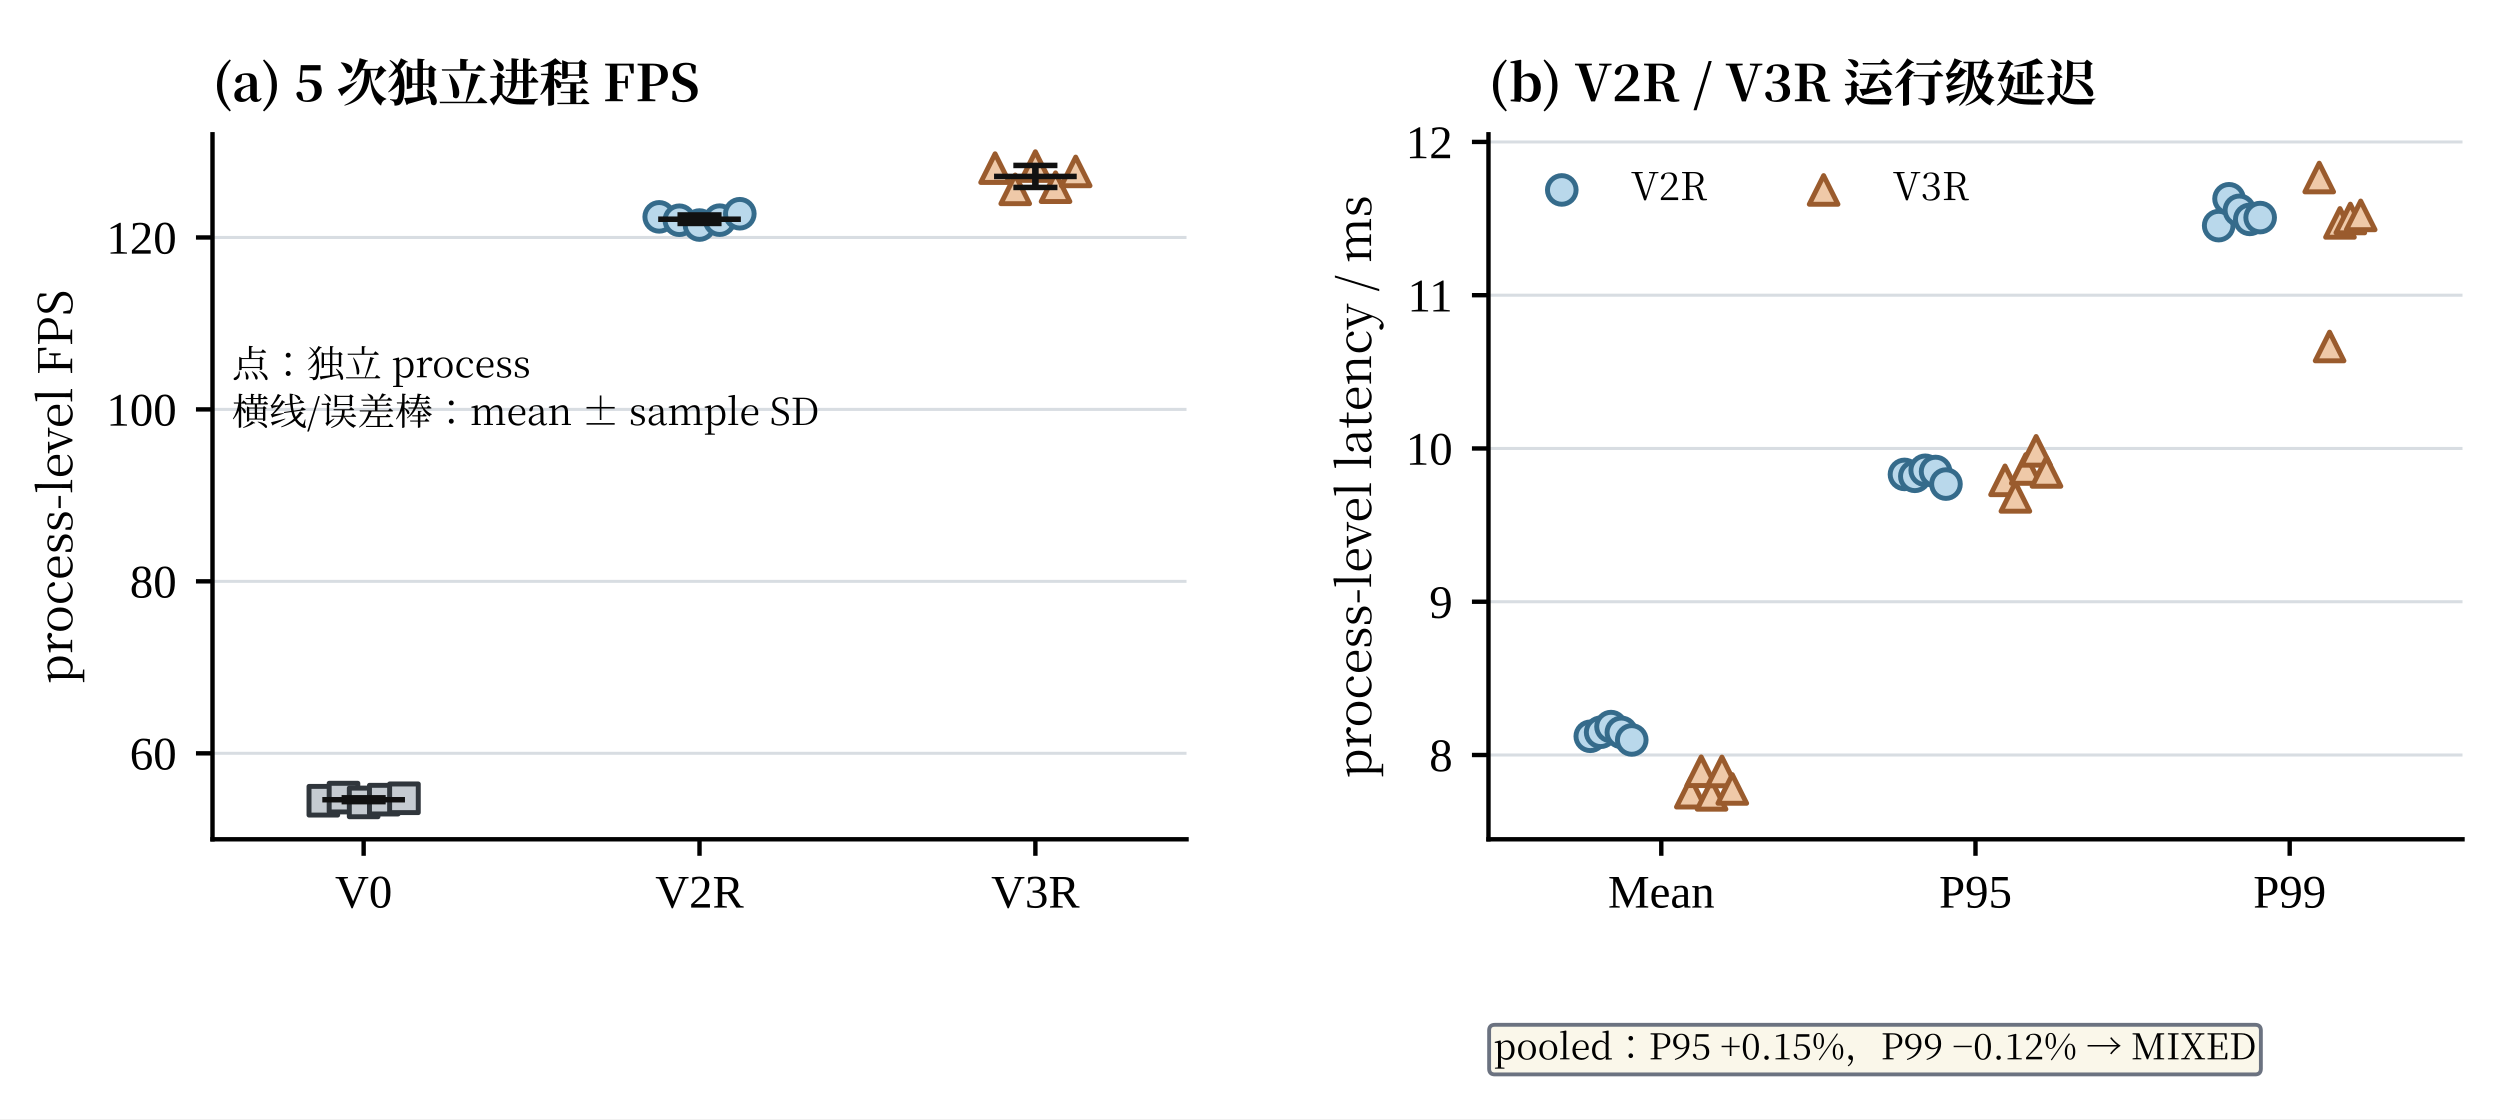
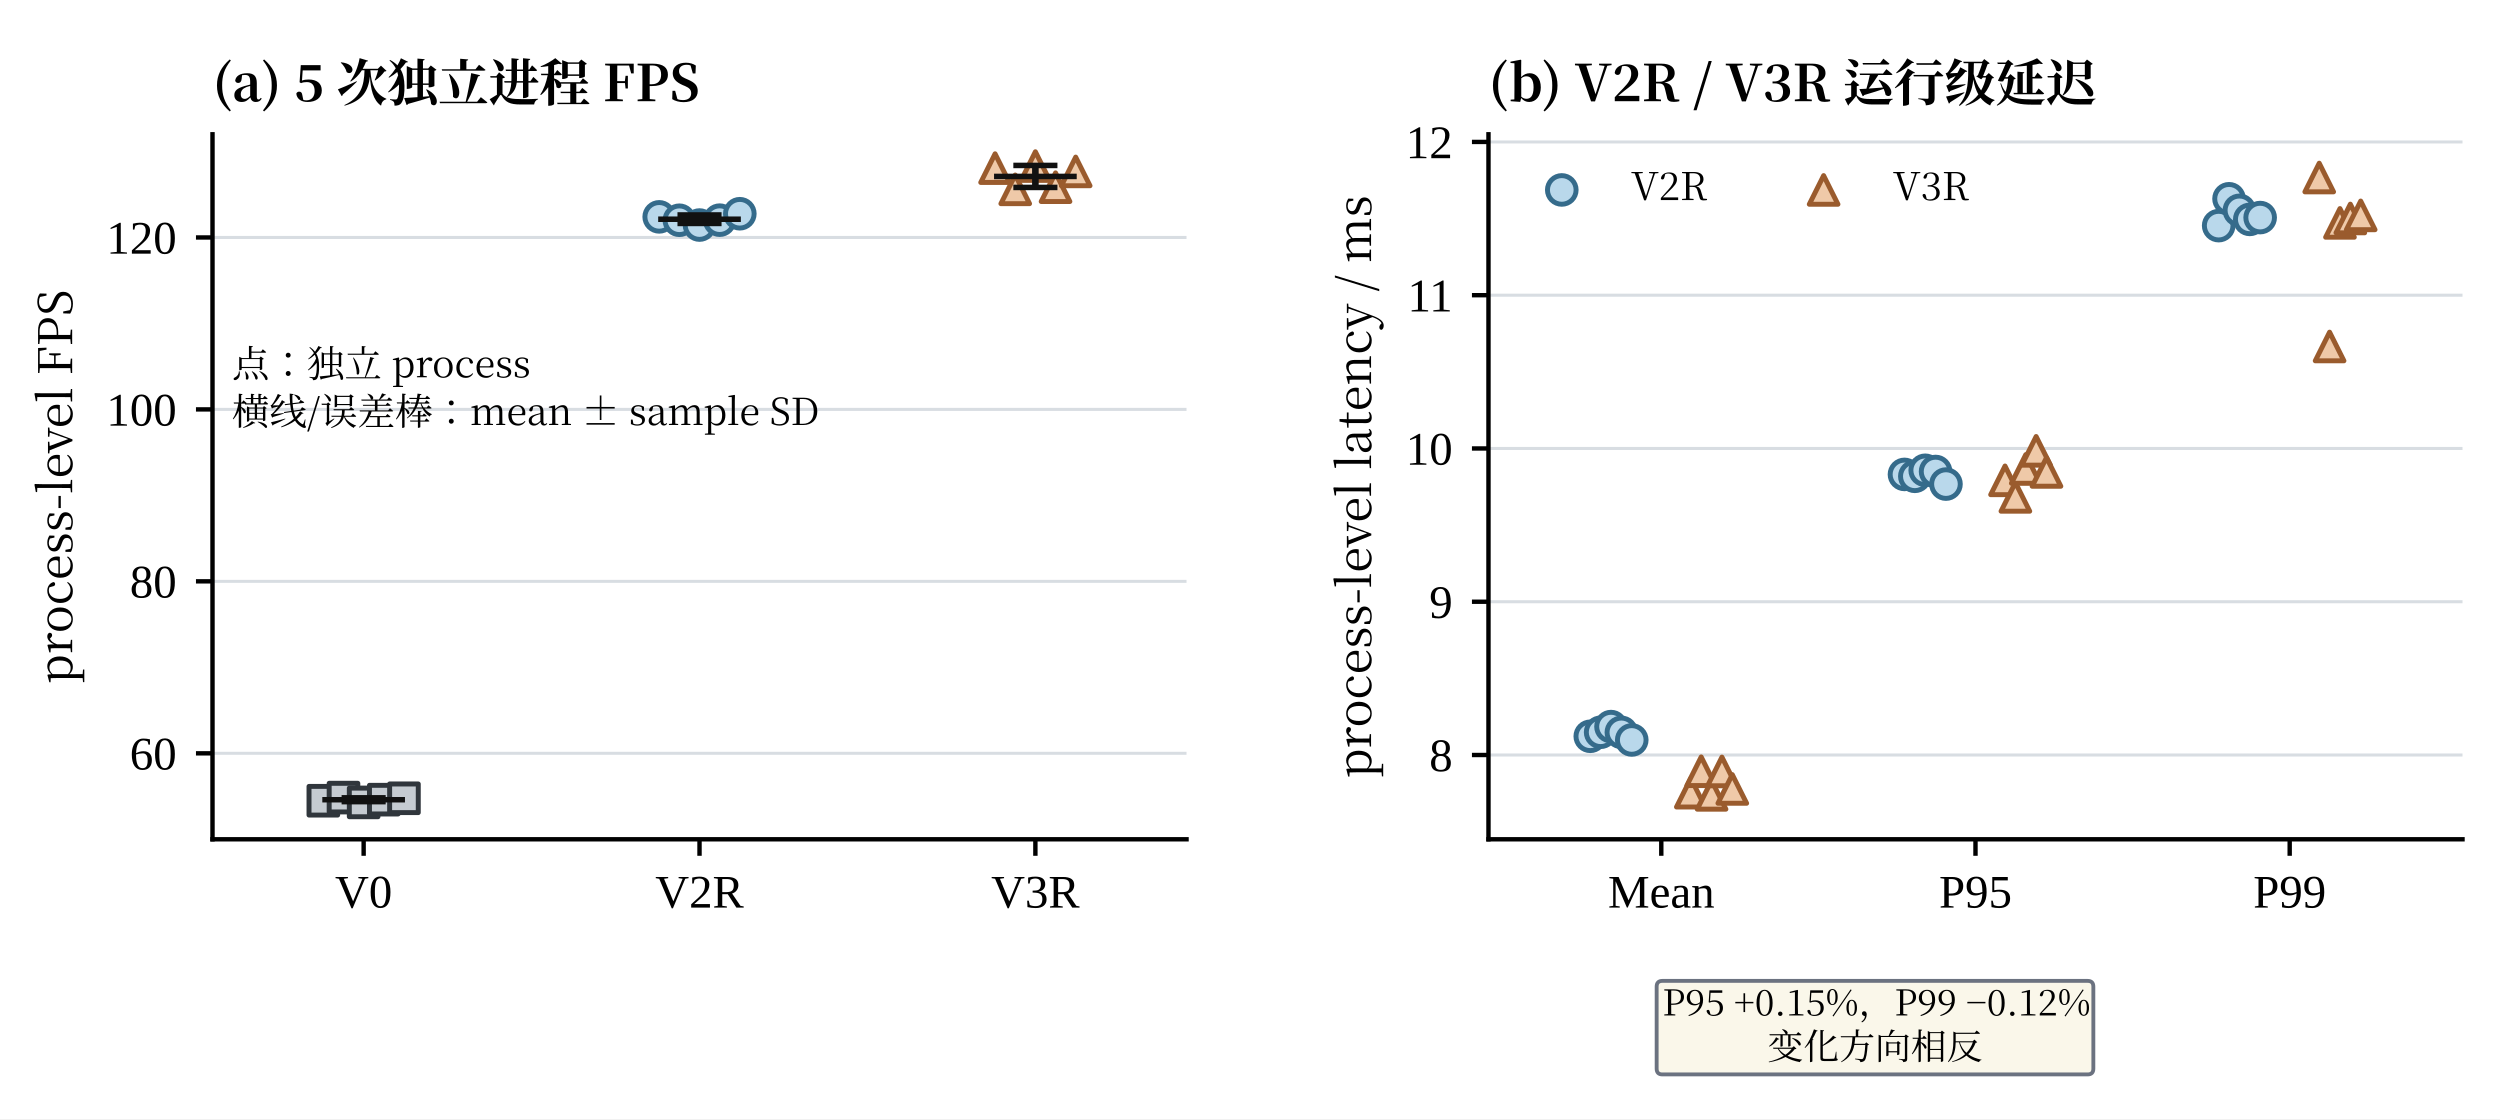
<svg xmlns="http://www.w3.org/2000/svg" xmlns:xlink="http://www.w3.org/1999/xlink" width="453.6pt" height="203.04pt" viewBox="0 0 453.6 203.04" version="1.1">
  <defs>
    <style type="text/css">*{stroke-linejoin: round; stroke-linecap: butt}</style>
  </defs>
  <g id="figure_1">
    <g id="patch_1">
      <path d="M 0 203.04 L 453.6 203.04 L 453.6 0 L 0 0 z " style="fill: #ffffff" />
    </g>
    <g id="axes_1">
      <g id="patch_2">
        <path d="M 38.556 152.28 L 215.283 152.28 L 215.283 24.365 L 38.556 24.365 z " style="fill: #ffffff" />
      </g>
      <g id="matplotlib.axis_1">
        <g id="xtick_1">
          <g id="line2d_1">
            <defs>
              <path id="ma5ec63868d" d="M 0 0 L 0 3 " style="stroke: #000000; stroke-width: 0.8" />
            </defs>
            <g>
              <use xlink:href="#ma5ec63868d" x="65.979" y="152.28" style="stroke: #000000; stroke-width: 0.8" />
            </g>
          </g>
          <g id="text_1">
            <text style="font: 8.5px 'Liberation Serif'; text-anchor: middle" x="65.979" y="164.678" transform="rotate(-0, 65.9792, 164.6782)">V0</text>
          </g>
        </g>
        <g id="xtick_2">
          <g id="line2d_2">
            <g>
              <use xlink:href="#ma5ec63868d" x="126.92" y="152.28" style="stroke: #000000; stroke-width: 0.8" />
            </g>
          </g>
          <g id="text_2">
            <text style="font: 8.5px 'Liberation Serif'; text-anchor: middle" x="126.92" y="164.678" transform="rotate(-0, 126.9196, 164.6782)">V2R</text>
          </g>
        </g>
        <g id="xtick_3">
          <g id="line2d_3">
            <g>
              <use xlink:href="#ma5ec63868d" x="187.86" y="152.28" style="stroke: #000000; stroke-width: 0.8" />
            </g>
          </g>
          <g id="text_3">
            <text style="font: 8.5px 'Liberation Serif'; text-anchor: middle" x="187.86" y="164.678" transform="rotate(-0, 187.8601, 164.6782)">V3R</text>
          </g>
        </g>
      </g>
      <g id="matplotlib.axis_2">
        <g id="ytick_1">
          <g id="line2d_4">
            <path d="M 38.556 136.681 L 215.283 136.681 " clip-path="url(#pd554167b15)" style="fill: none; stroke: #d8dde2; stroke-width: 0.55; stroke-linecap: square" />
          </g>
          <g id="line2d_5">
            <defs>
              <path id="m81c43b82bd" d="M 0 0 L -3 0 " style="stroke: #000000; stroke-width: 0.8" />
            </defs>
            <g>
              <use xlink:href="#m81c43b82bd" x="38.556" y="136.681" style="stroke: #000000; stroke-width: 0.8" />
            </g>
          </g>
          <g id="text_4">
            <text style="font: 8.5px 'Liberation Serif'; text-anchor: end" x="32.056" y="139.63" transform="rotate(-0, 32.056, 139.6297)">60</text>
          </g>
        </g>
        <g id="ytick_2">
          <g id="line2d_6">
            <path d="M 38.556 105.482 L 215.283 105.482 " clip-path="url(#pd554167b15)" style="fill: none; stroke: #d8dde2; stroke-width: 0.55; stroke-linecap: square" />
          </g>
          <g id="line2d_7">
            <g>
              <use xlink:href="#m81c43b82bd" x="38.556" y="105.482" style="stroke: #000000; stroke-width: 0.8" />
            </g>
          </g>
          <g id="text_5">
            <text style="font: 8.5px 'Liberation Serif'; text-anchor: end" x="32.056" y="108.431" transform="rotate(-0, 32.056, 108.4309)">80</text>
          </g>
        </g>
        <g id="ytick_3">
          <g id="line2d_8">
            <path d="M 38.556 74.283 L 215.283 74.283 " clip-path="url(#pd554167b15)" style="fill: none; stroke: #d8dde2; stroke-width: 0.55; stroke-linecap: square" />
          </g>
          <g id="line2d_9">
            <g>
              <use xlink:href="#m81c43b82bd" x="38.556" y="74.283" style="stroke: #000000; stroke-width: 0.8" />
            </g>
          </g>
          <g id="text_6">
            <text style="font: 8.5px 'Liberation Serif'; text-anchor: end" x="32.056" y="77.232" transform="rotate(-0, 32.056, 77.23203)">100</text>
          </g>
        </g>
        <g id="ytick_4">
          <g id="line2d_10">
            <path d="M 38.556 43.084 L 215.283 43.084 " clip-path="url(#pd554167b15)" style="fill: none; stroke: #d8dde2; stroke-width: 0.55; stroke-linecap: square" />
          </g>
          <g id="line2d_11">
            <g>
              <use xlink:href="#m81c43b82bd" x="38.556" y="43.084" style="stroke: #000000; stroke-width: 0.8" />
            </g>
          </g>
          <g id="text_7">
            <text style="font: 8.5px 'Liberation Serif'; text-anchor: end" x="32.056" y="46.033" transform="rotate(-0, 32.056, 46.0332)">120</text>
          </g>
        </g>
        <g id="text_8">
          <text style="font: 8.5px 'Noto Serif CJK JP'; text-anchor: middle" x="13.096" y="88.322" transform="rotate(-90, 13.096, 88.3224)">process-level FPS</text>
        </g>
      </g>
      <g id="patch_3">
        <path d="M 38.556 152.28 L 38.556 24.365 " style="fill: none; stroke: #000000; stroke-width: 0.8; stroke-linejoin: miter; stroke-linecap: square" />
      </g>
      <g id="patch_4">
        <path d="M 38.556 152.28 L 215.283 152.28 " style="fill: none; stroke: #000000; stroke-width: 0.8; stroke-linejoin: miter; stroke-linecap: square" />
      </g>
      <g id="text_9">
        <text style="font: 6.8px 'Noto Serif CJK JP'" transform="translate(42.09054 68.45136)">点：独立 process</text>
        <text style="font: 6.8px 'Noto Serif CJK JP'" transform="translate(42.09054 77.11456)">横线/误差棒：mean ± sample SD</text>
      </g>
      <g id="text_10">
        <text style="font: 700 9.2px 'Noto Serif CJK JP'; text-anchor: start" x="38.556" y="18.365" transform="rotate(-0, 38.556, 18.3648)">(a) 5 次独立进程 FPS</text>
      </g>
      <g id="PathCollection_1">
        <defs>
          <path id="mb39c9f83b5" d="M -2.598 2.598 L 2.598 2.598 L 2.598 -2.598 L -2.598 -2.598 z " style="stroke: #30363c; stroke-width: 0.9" />
        </defs>
        <g clip-path="url(#pd554167b15)">
          <use xlink:href="#mb39c9f83b5" x="58.666" y="145.286" style="fill: #c5cbd1; stroke: #30363c; stroke-width: 0.9" />
          <use xlink:href="#mb39c9f83b5" x="62.323" y="144.72" style="fill: #c5cbd1; stroke: #30363c; stroke-width: 0.9" />
          <use xlink:href="#mb39c9f83b5" x="65.979" y="145.589" style="fill: #c5cbd1; stroke: #30363c; stroke-width: 0.9" />
          <use xlink:href="#mb39c9f83b5" x="69.636" y="145.086" style="fill: #c5cbd1; stroke: #30363c; stroke-width: 0.9" />
          <use xlink:href="#mb39c9f83b5" x="73.292" y="144.841" style="fill: #c5cbd1; stroke: #30363c; stroke-width: 0.9" />
        </g>
      </g>
      <g id="PathCollection_2">
        <defs>
          <path id="m1eaa65efd5" d="M 0 2.598 C 0.689 2.598 1.35 2.324 1.837 1.837 C 2.324 1.35 2.598 0.689 2.598 0 C 2.598 -0.689 2.324 -1.35 1.837 -1.837 C 1.35 -2.324 0.689 -2.598 0 -2.598 C -0.689 -2.598 -1.35 -2.324 -1.837 -1.837 C -2.324 -1.35 -2.598 -0.689 -2.598 0 C -2.598 0.689 -2.324 1.35 -1.837 1.837 C -1.35 2.324 -0.689 2.598 0 2.598 z " style="stroke: #356b8b; stroke-width: 0.9" />
        </defs>
        <g clip-path="url(#pd554167b15)">
          <use xlink:href="#m1eaa65efd5" x="119.607" y="39.347" style="fill: #b9d8eb; stroke: #356b8b; stroke-width: 0.9" />
          <use xlink:href="#m1eaa65efd5" x="123.263" y="39.962" style="fill: #b9d8eb; stroke: #356b8b; stroke-width: 0.9" />
          <use xlink:href="#m1eaa65efd5" x="126.92" y="40.833" style="fill: #b9d8eb; stroke: #356b8b; stroke-width: 0.9" />
          <use xlink:href="#m1eaa65efd5" x="130.576" y="39.946" style="fill: #b9d8eb; stroke: #356b8b; stroke-width: 0.9" />
          <use xlink:href="#m1eaa65efd5" x="134.232" y="38.781" style="fill: #b9d8eb; stroke: #356b8b; stroke-width: 0.9" />
        </g>
      </g>
      <g id="PathCollection_3">
        <defs>
          <path id="mf239c892d5" d="M 0 -2.598 L -2.598 2.598 L 2.598 2.598 z " style="stroke: #9a5b2d; stroke-width: 0.9" />
        </defs>
        <g clip-path="url(#pd554167b15)">
          <use xlink:href="#mf239c892d5" x="180.547" y="30.505" style="fill: #efc9a8; stroke: #9a5b2d; stroke-width: 0.9" />
          <use xlink:href="#mf239c892d5" x="184.204" y="34.356" style="fill: #efc9a8; stroke: #9a5b2d; stroke-width: 0.9" />
          <use xlink:href="#mf239c892d5" x="187.86" y="30.135" style="fill: #efc9a8; stroke: #9a5b2d; stroke-width: 0.9" />
          <use xlink:href="#mf239c892d5" x="191.517" y="33.965" style="fill: #efc9a8; stroke: #9a5b2d; stroke-width: 0.9" />
          <use xlink:href="#mf239c892d5" x="195.173" y="31.103" style="fill: #efc9a8; stroke: #9a5b2d; stroke-width: 0.9" />
        </g>
      </g>
      <g id="LineCollection_1">
        <path d="M 65.979 145.453 L 65.979 144.756 " clip-path="url(#pd554167b15)" style="fill: none; stroke: #111111; stroke-width: 1.2" />
      </g>
      <g id="line2d_12">
        <defs>
          <path id="meb54582b53" d="M 4 0 L -4 -0 " style="stroke: #111111" />
        </defs>
        <g clip-path="url(#pd554167b15)">
          <use xlink:href="#meb54582b53" x="65.979" y="145.453" style="fill: #111111; stroke: #111111" />
        </g>
      </g>
      <g id="line2d_13">
        <g clip-path="url(#pd554167b15)">
          <use xlink:href="#meb54582b53" x="65.979" y="144.756" style="fill: #111111; stroke: #111111" />
        </g>
      </g>
      <g id="LineCollection_2">
        <path d="M 126.92 40.541 L 126.92 39.006 " clip-path="url(#pd554167b15)" style="fill: none; stroke: #111111; stroke-width: 1.2" />
      </g>
      <g id="line2d_14">
        <g clip-path="url(#pd554167b15)">
          <use xlink:href="#meb54582b53" x="126.92" y="40.541" style="fill: #111111; stroke: #111111" />
        </g>
      </g>
      <g id="line2d_15">
        <g clip-path="url(#pd554167b15)">
          <use xlink:href="#meb54582b53" x="126.92" y="39.006" style="fill: #111111; stroke: #111111" />
        </g>
      </g>
      <g id="LineCollection_3">
        <path d="M 187.86 34.008 L 187.86 30.017 " clip-path="url(#pd554167b15)" style="fill: none; stroke: #111111; stroke-width: 1.2" />
      </g>
      <g id="line2d_16">
        <g clip-path="url(#pd554167b15)">
          <use xlink:href="#meb54582b53" x="187.86" y="34.008" style="fill: #111111; stroke: #111111" />
        </g>
      </g>
      <g id="line2d_17">
        <g clip-path="url(#pd554167b15)">
          <use xlink:href="#meb54582b53" x="187.86" y="30.017" style="fill: #111111; stroke: #111111" />
        </g>
      </g>
      <g id="line2d_18">
        <defs>
          <path id="m5e4b1f6587" d="M 7.5 0 L -7.5 -0 " style="stroke: #111111" />
        </defs>
        <g clip-path="url(#pd554167b15)">
          <use xlink:href="#m5e4b1f6587" x="65.979" y="145.104" style="fill: #111111; stroke: #111111" />
        </g>
      </g>
      <g id="line2d_19">
        <g clip-path="url(#pd554167b15)">
          <use xlink:href="#m5e4b1f6587" x="126.92" y="39.774" style="fill: #111111; stroke: #111111" />
        </g>
      </g>
      <g id="line2d_20">
        <g clip-path="url(#pd554167b15)">
          <use xlink:href="#m5e4b1f6587" x="187.86" y="32.013" style="fill: #111111; stroke: #111111" />
        </g>
      </g>
    </g>
    <g id="axes_2">
      <g id="patch_5">
        <path d="M 270.069 152.28 L 446.796 152.28 L 446.796 24.365 L 270.069 24.365 z " style="fill: #ffffff" />
      </g>
      <g id="matplotlib.axis_3">
        <g id="xtick_4">
          <g id="line2d_21">
            <g>
              <use xlink:href="#ma5ec63868d" x="301.424" y="152.28" style="stroke: #000000; stroke-width: 0.8" />
            </g>
          </g>
          <g id="text_11">
            <text style="font: 8.5px 'Liberation Serif'; text-anchor: middle" x="301.424" y="164.678" transform="rotate(-0, 301.4236, 164.6782)">Mean</text>
          </g>
        </g>
        <g id="xtick_5">
          <g id="line2d_22">
            <g>
              <use xlink:href="#ma5ec63868d" x="358.432" y="152.28" style="stroke: #000000; stroke-width: 0.8" />
            </g>
          </g>
          <g id="text_12">
            <text style="font: 8.5px 'Liberation Serif'; text-anchor: middle" x="358.432" y="164.678" transform="rotate(-0, 358.4324, 164.6782)">P95</text>
          </g>
        </g>
        <g id="xtick_6">
          <g id="line2d_23">
            <g>
              <use xlink:href="#ma5ec63868d" x="415.441" y="152.28" style="stroke: #000000; stroke-width: 0.8" />
            </g>
          </g>
          <g id="text_13">
            <text style="font: 8.5px 'Liberation Serif'; text-anchor: middle" x="415.441" y="164.678" transform="rotate(-0, 415.4412, 164.6782)">P99</text>
          </g>
        </g>
      </g>
      <g id="matplotlib.axis_4">
        <g id="ytick_5">
          <g id="line2d_24">
            <path d="M 270.069 136.986 L 446.796 136.986 " clip-path="url(#p91ce5351c6)" style="fill: none; stroke: #d8dde2; stroke-width: 0.55; stroke-linecap: square" />
          </g>
          <g id="line2d_25">
            <g>
              <use xlink:href="#m81c43b82bd" x="270.069" y="136.986" style="stroke: #000000; stroke-width: 0.8" />
            </g>
          </g>
          <g id="text_14">
            <text style="font: 8.5px 'Liberation Serif'; text-anchor: end" x="263.569" y="139.935" transform="rotate(-0, 263.5687, 139.9349)">8</text>
          </g>
        </g>
        <g id="ytick_6">
          <g id="line2d_26">
            <path d="M 270.069 109.178 L 446.796 109.178 " clip-path="url(#p91ce5351c6)" style="fill: none; stroke: #d8dde2; stroke-width: 0.55; stroke-linecap: square" />
          </g>
          <g id="line2d_27">
            <g>
              <use xlink:href="#m81c43b82bd" x="270.069" y="109.178" style="stroke: #000000; stroke-width: 0.8" />
            </g>
          </g>
          <g id="text_15">
            <text style="font: 8.5px 'Liberation Serif'; text-anchor: end" x="263.569" y="112.127" transform="rotate(-0, 263.5687, 112.1272)">9</text>
          </g>
        </g>
        <g id="ytick_7">
          <g id="line2d_28">
            <path d="M 270.069 81.37 L 446.796 81.37 " clip-path="url(#p91ce5351c6)" style="fill: none; stroke: #d8dde2; stroke-width: 0.55; stroke-linecap: square" />
          </g>
          <g id="line2d_29">
            <g>
              <use xlink:href="#m81c43b82bd" x="270.069" y="81.37" style="stroke: #000000; stroke-width: 0.8" />
            </g>
          </g>
          <g id="text_16">
            <text style="font: 8.5px 'Liberation Serif'; text-anchor: end" x="263.569" y="84.32" transform="rotate(-0, 263.5687, 84.31959)">10</text>
          </g>
        </g>
        <g id="ytick_8">
          <g id="line2d_30">
            <path d="M 270.069 53.563 L 446.796 53.563 " clip-path="url(#p91ce5351c6)" style="fill: none; stroke: #d8dde2; stroke-width: 0.55; stroke-linecap: square" />
          </g>
          <g id="line2d_31">
            <g>
              <use xlink:href="#m81c43b82bd" x="270.069" y="53.563" style="stroke: #000000; stroke-width: 0.8" />
            </g>
          </g>
          <g id="text_17">
            <text style="font: 8.5px 'Liberation Serif'; text-anchor: end" x="263.569" y="56.512" transform="rotate(-0, 263.5687, 56.51194)">11</text>
          </g>
        </g>
        <g id="ytick_9">
          <g id="line2d_32">
            <path d="M 270.069 25.755 L 446.796 25.755 " clip-path="url(#p91ce5351c6)" style="fill: none; stroke: #d8dde2; stroke-width: 0.55; stroke-linecap: square" />
          </g>
          <g id="line2d_33">
            <g>
              <use xlink:href="#m81c43b82bd" x="270.069" y="25.755" style="stroke: #000000; stroke-width: 0.8" />
            </g>
          </g>
          <g id="text_18">
            <text style="font: 8.5px 'Liberation Serif'; text-anchor: end" x="263.569" y="28.704" transform="rotate(-0, 263.5687, 28.70428)">12</text>
          </g>
        </g>
        <g id="text_19">
          <text style="font: 8.5px 'Noto Serif CJK JP'; text-anchor: middle" x="248.766" y="88.322" transform="rotate(-90, 248.7658, 88.3224)">process-level latency / ms</text>
        </g>
      </g>
      <g id="patch_6">
        <path d="M 270.069 152.28 L 270.069 24.365 " style="fill: none; stroke: #000000; stroke-width: 0.8; stroke-linejoin: miter; stroke-linecap: square" />
      </g>
      <g id="patch_7">
        <path d="M 270.069 152.28 L 446.796 152.28 " style="fill: none; stroke: #000000; stroke-width: 0.8; stroke-linejoin: miter; stroke-linecap: square" />
      </g>
      <g id="text_20">
        <text style="font: 700 9.2px 'Noto Serif CJK JP'; text-anchor: start" x="270.069" y="18.365" transform="rotate(-0, 270.0687, 18.3648)">(b) V2R / V3R 运行级延迟</text>
      </g>
      <g id="PathCollection_4">
        <g clip-path="url(#p91ce5351c6)">
          <use xlink:href="#m1eaa65efd5" x="288.54" y="133.591" style="fill: #b9d8eb; stroke: #356b8b; stroke-width: 0.9" />
          <use xlink:href="#m1eaa65efd5" x="290.421" y="132.859" style="fill: #b9d8eb; stroke: #356b8b; stroke-width: 0.9" />
          <use xlink:href="#m1eaa65efd5" x="292.302" y="131.835" style="fill: #b9d8eb; stroke: #356b8b; stroke-width: 0.9" />
          <use xlink:href="#m1eaa65efd5" x="294.183" y="132.882" style="fill: #b9d8eb; stroke: #356b8b; stroke-width: 0.9" />
          <use xlink:href="#m1eaa65efd5" x="296.065" y="134.257" style="fill: #b9d8eb; stroke: #356b8b; stroke-width: 0.9" />
        </g>
      </g>
      <g id="PathCollection_5">
        <g clip-path="url(#p91ce5351c6)">
          <use xlink:href="#m1eaa65efd5" x="345.548" y="86.078" style="fill: #b9d8eb; stroke: #356b8b; stroke-width: 0.9" />
          <use xlink:href="#m1eaa65efd5" x="347.43" y="86.422" style="fill: #b9d8eb; stroke: #356b8b; stroke-width: 0.9" />
          <use xlink:href="#m1eaa65efd5" x="349.311" y="85.33" style="fill: #b9d8eb; stroke: #356b8b; stroke-width: 0.9" />
          <use xlink:href="#m1eaa65efd5" x="351.192" y="85.551" style="fill: #b9d8eb; stroke: #356b8b; stroke-width: 0.9" />
          <use xlink:href="#m1eaa65efd5" x="353.074" y="87.832" style="fill: #b9d8eb; stroke: #356b8b; stroke-width: 0.9" />
        </g>
      </g>
      <g id="PathCollection_6">
        <g clip-path="url(#p91ce5351c6)">
          <use xlink:href="#m1eaa65efd5" x="402.557" y="40.938" style="fill: #b9d8eb; stroke: #356b8b; stroke-width: 0.9" />
          <use xlink:href="#m1eaa65efd5" x="404.438" y="36.067" style="fill: #b9d8eb; stroke: #356b8b; stroke-width: 0.9" />
          <use xlink:href="#m1eaa65efd5" x="406.32" y="38.165" style="fill: #b9d8eb; stroke: #356b8b; stroke-width: 0.9" />
          <use xlink:href="#m1eaa65efd5" x="408.201" y="39.806" style="fill: #b9d8eb; stroke: #356b8b; stroke-width: 0.9" />
          <use xlink:href="#m1eaa65efd5" x="410.082" y="39.477" style="fill: #b9d8eb; stroke: #356b8b; stroke-width: 0.9" />
        </g>
      </g>
      <g id="PathCollection_7">
        <g clip-path="url(#p91ce5351c6)">
          <use xlink:href="#mf239c892d5" x="306.782" y="143.822" style="fill: #efc9a8; stroke: #9a5b2d; stroke-width: 0.9" />
          <use xlink:href="#mf239c892d5" x="308.664" y="139.936" style="fill: #efc9a8; stroke: #9a5b2d; stroke-width: 0.9" />
          <use xlink:href="#mf239c892d5" x="310.545" y="144.217" style="fill: #efc9a8; stroke: #9a5b2d; stroke-width: 0.9" />
          <use xlink:href="#mf239c892d5" x="312.426" y="139.97" style="fill: #efc9a8; stroke: #9a5b2d; stroke-width: 0.9" />
          <use xlink:href="#mf239c892d5" x="314.308" y="143.147" style="fill: #efc9a8; stroke: #9a5b2d; stroke-width: 0.9" />
        </g>
      </g>
      <g id="PathCollection_8">
        <g clip-path="url(#p91ce5351c6)">
          <use xlink:href="#mf239c892d5" x="363.791" y="87.155" style="fill: #efc9a8; stroke: #9a5b2d; stroke-width: 0.9" />
          <use xlink:href="#mf239c892d5" x="365.672" y="90.156" style="fill: #efc9a8; stroke: #9a5b2d; stroke-width: 0.9" />
          <use xlink:href="#mf239c892d5" x="367.554" y="85.091" style="fill: #efc9a8; stroke: #9a5b2d; stroke-width: 0.9" />
          <use xlink:href="#mf239c892d5" x="369.435" y="81.801" style="fill: #efc9a8; stroke: #9a5b2d; stroke-width: 0.9" />
          <use xlink:href="#mf239c892d5" x="371.316" y="85.626" style="fill: #efc9a8; stroke: #9a5b2d; stroke-width: 0.9" />
        </g>
      </g>
      <g id="PathCollection_9">
        <g clip-path="url(#p91ce5351c6)">
          <use xlink:href="#mf239c892d5" x="420.8" y="32.21" style="fill: #efc9a8; stroke: #9a5b2d; stroke-width: 0.9" />
          <use xlink:href="#mf239c892d5" x="422.681" y="62.867" style="fill: #efc9a8; stroke: #9a5b2d; stroke-width: 0.9" />
          <use xlink:href="#mf239c892d5" x="424.563" y="40.443" style="fill: #efc9a8; stroke: #9a5b2d; stroke-width: 0.9" />
          <use xlink:href="#mf239c892d5" x="426.444" y="39.642" style="fill: #efc9a8; stroke: #9a5b2d; stroke-width: 0.9" />
          <use xlink:href="#mf239c892d5" x="428.325" y="39.078" style="fill: #efc9a8; stroke: #9a5b2d; stroke-width: 0.9" />
        </g>
      </g>
      <g id="legend_1">
        <g id="PathCollection_10">
          <g>
            <use xlink:href="#m1eaa65efd5" x="283.369" y="34.462" style="fill: #b9d8eb; stroke: #356b8b; stroke-width: 0.9" />
          </g>
        </g>
        <g id="text_21">
          <text style="font: 7px 'Noto Serif CJK JP'; text-anchor: start" x="295.969" y="36.3" transform="rotate(-0, 295.9687, 36.2998)">V2R</text>
        </g>
        <g id="PathCollection_11">
          <g>
            <use xlink:href="#mf239c892d5" x="330.878" y="34.462" style="fill: #efc9a8; stroke: #9a5b2d; stroke-width: 0.9" />
          </g>
        </g>
        <g id="text_22">
          <text style="font: 7px 'Noto Serif CJK JP'; text-anchor: start" x="343.478" y="36.3" transform="rotate(-0, 343.4779, 36.2998)">V3R</text>
        </g>
      </g>
    </g>
    <g id="text_23">
      <g id="patch_8">
-         <path d="M 271.227 194.943 L 409.173 194.943 Q 410.213 194.943 410.213 193.903 L 410.213 186.981 Q 410.213 185.941 409.173 185.941 L 271.227 185.941 Q 270.187 185.941 270.187 186.981 L 270.187 193.903 Q 270.187 194.943 271.227 194.943 z " style="fill: #faf7ea; stroke: #6b7280; stroke-width: 0.7; stroke-linejoin: miter" />
-       </g>
-       <text style="font: 6.5px 'Noto Serif CJK JP'; text-anchor: middle" x="340.2" y="192.213" transform="rotate(-0, 340.2, 192.2132)">pooled：P95 +0.15%，P99 −0.12% → MIXED</text>
+         <path d="M 301.624 194.943 L 378.776 194.943 Q 379.816 194.943 379.816 193.903 L 379.816 179.012 Q 379.816 177.972 378.776 177.972 L 301.624 177.972 Q 300.584 177.972 300.584 179.012 L 300.584 193.903 Q 300.584 194.943 301.624 194.943 z " style="fill: #faf7ea; stroke: #6b7280; stroke-width: 0.7; stroke-linejoin: miter" />
+       </g>
+       <text style="font: 6.5px 'Noto Serif CJK JP'" transform="translate(301.6235 184.2442)">P95 +0.15%，P99 −0.12%</text>
+       <text style="font: 6.5px 'Noto Serif CJK JP'" transform="translate(320.7 192.2132)">变化方向相反</text>
    </g>
  </g>
  <defs>
    <clipPath id="pd554167b15">
      <rect x="38.556" y="24.365" width="176.727" height="127.915" />
    </clipPath>
    <clipPath id="p91ce5351c6">
      <rect x="270.069" y="24.365" width="176.727" height="127.915" />
    </clipPath>
  </defs>
</svg>
